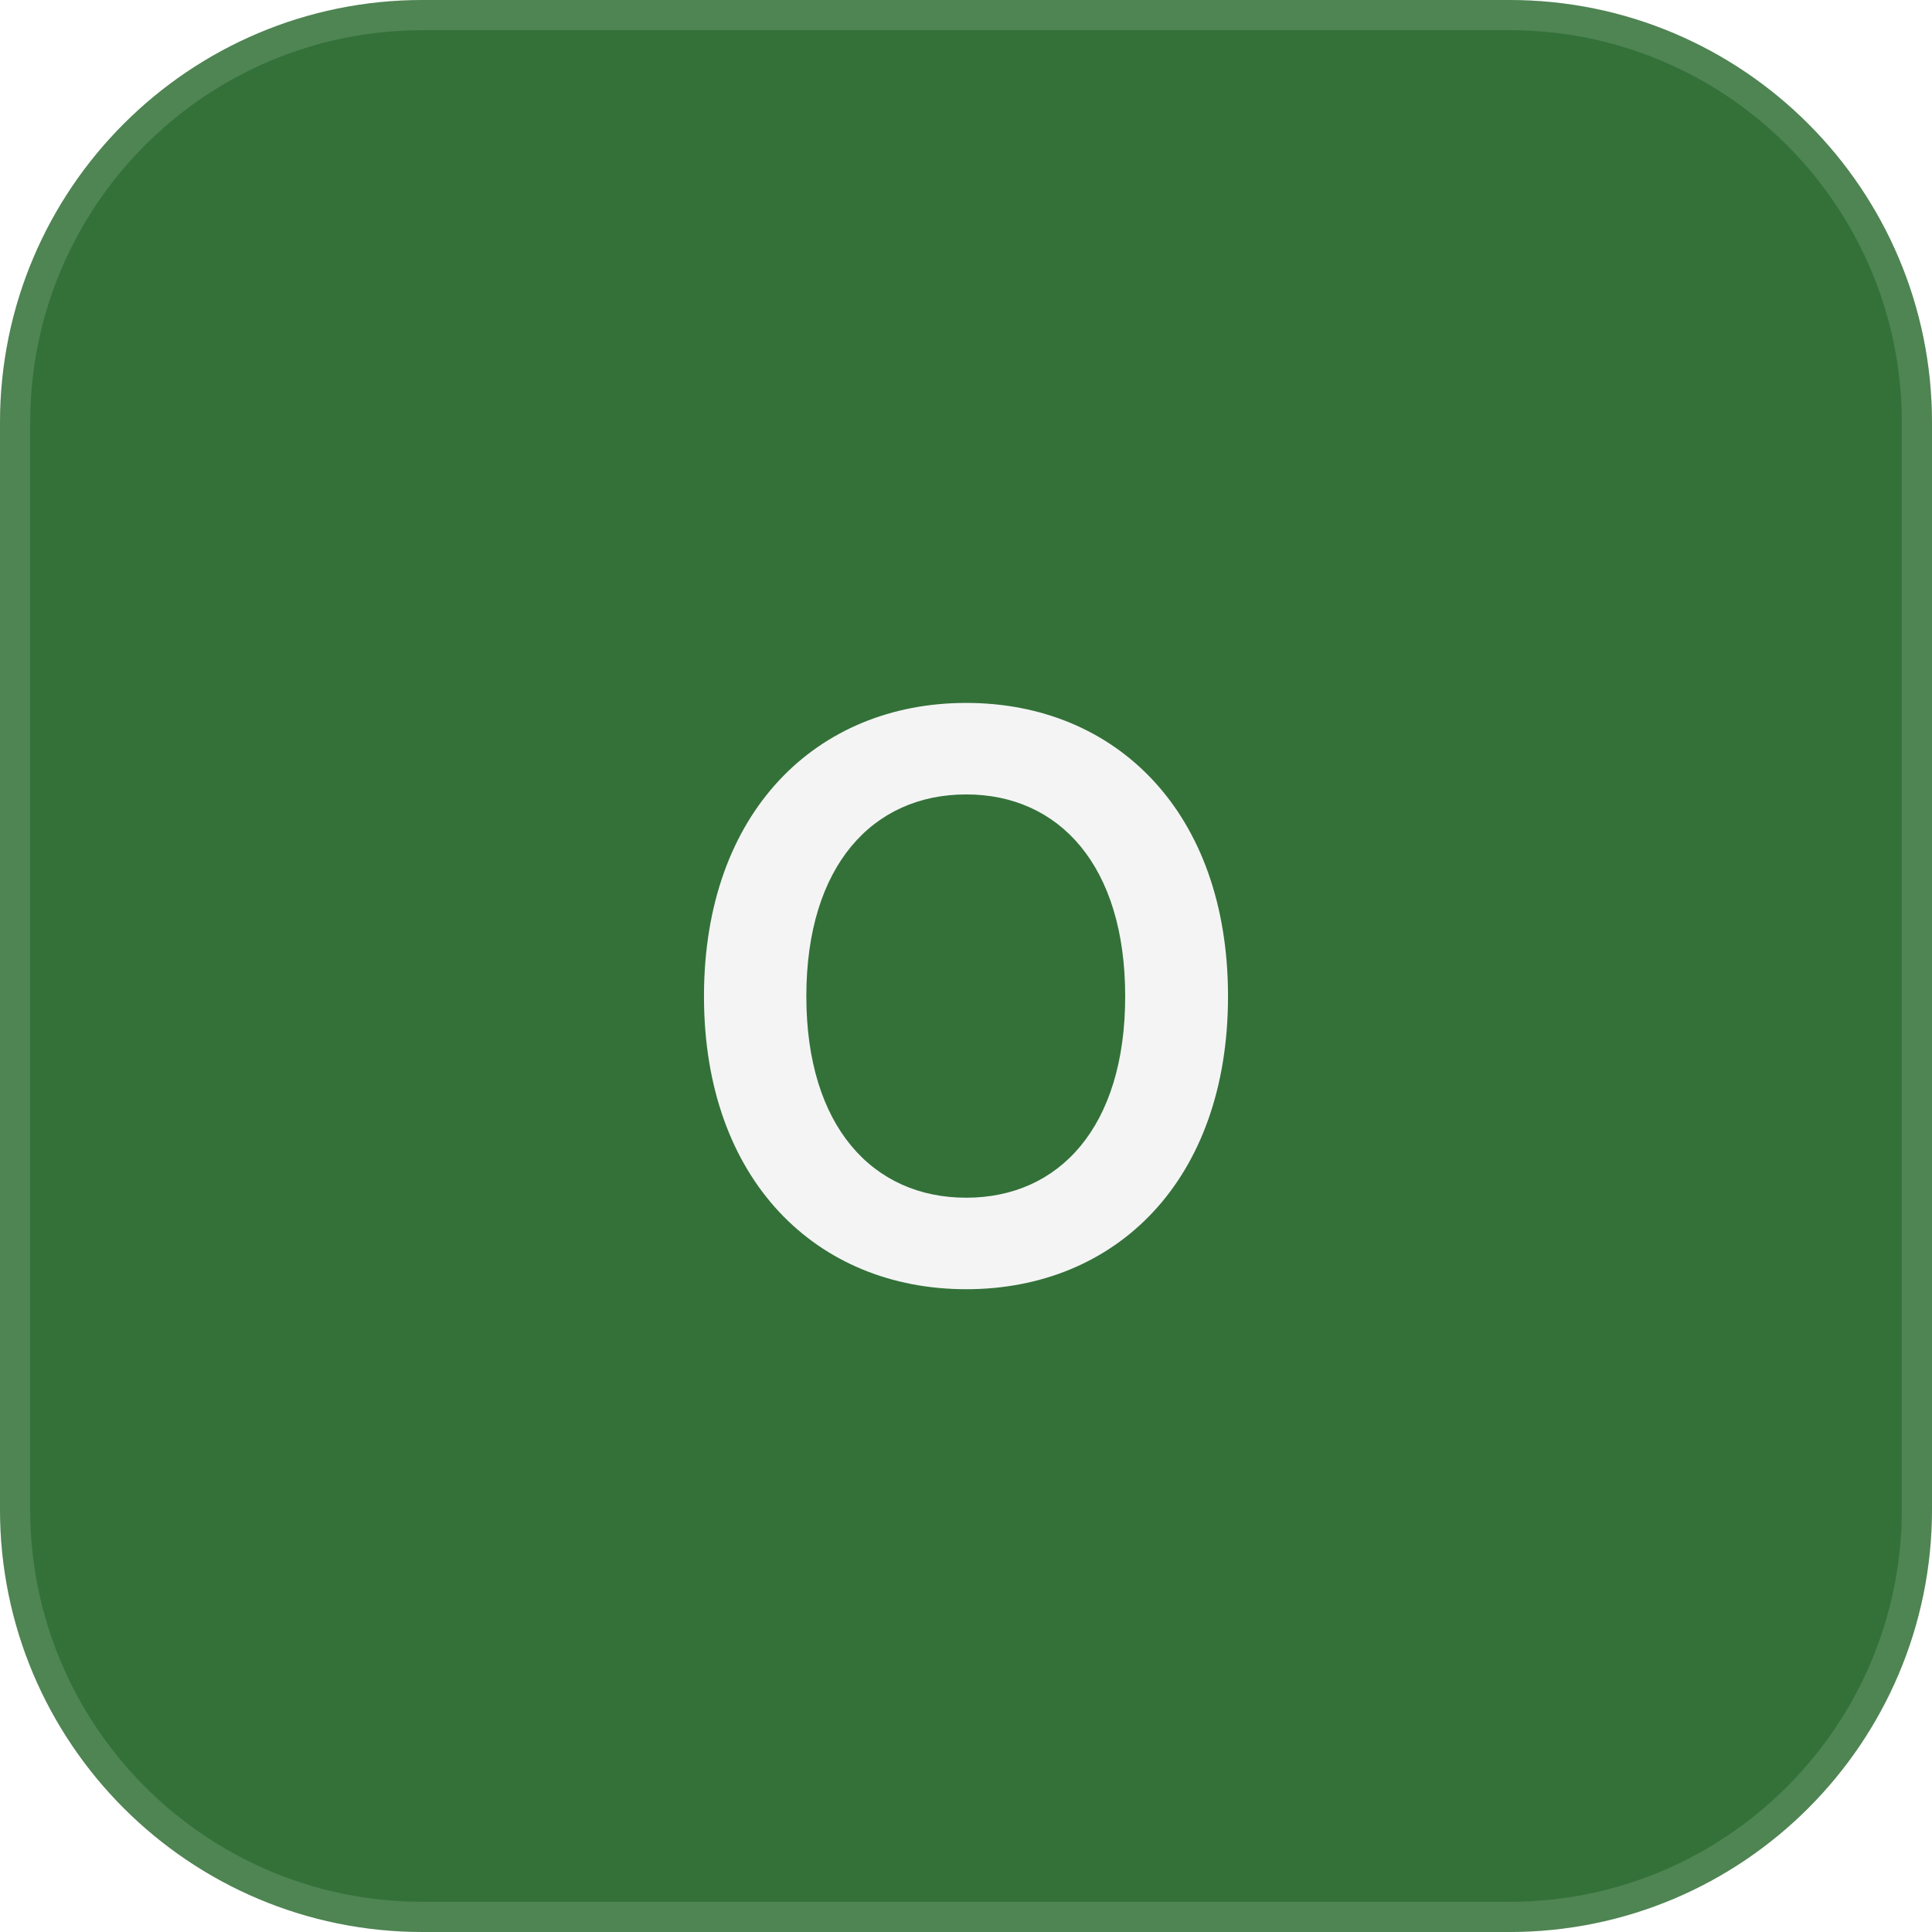
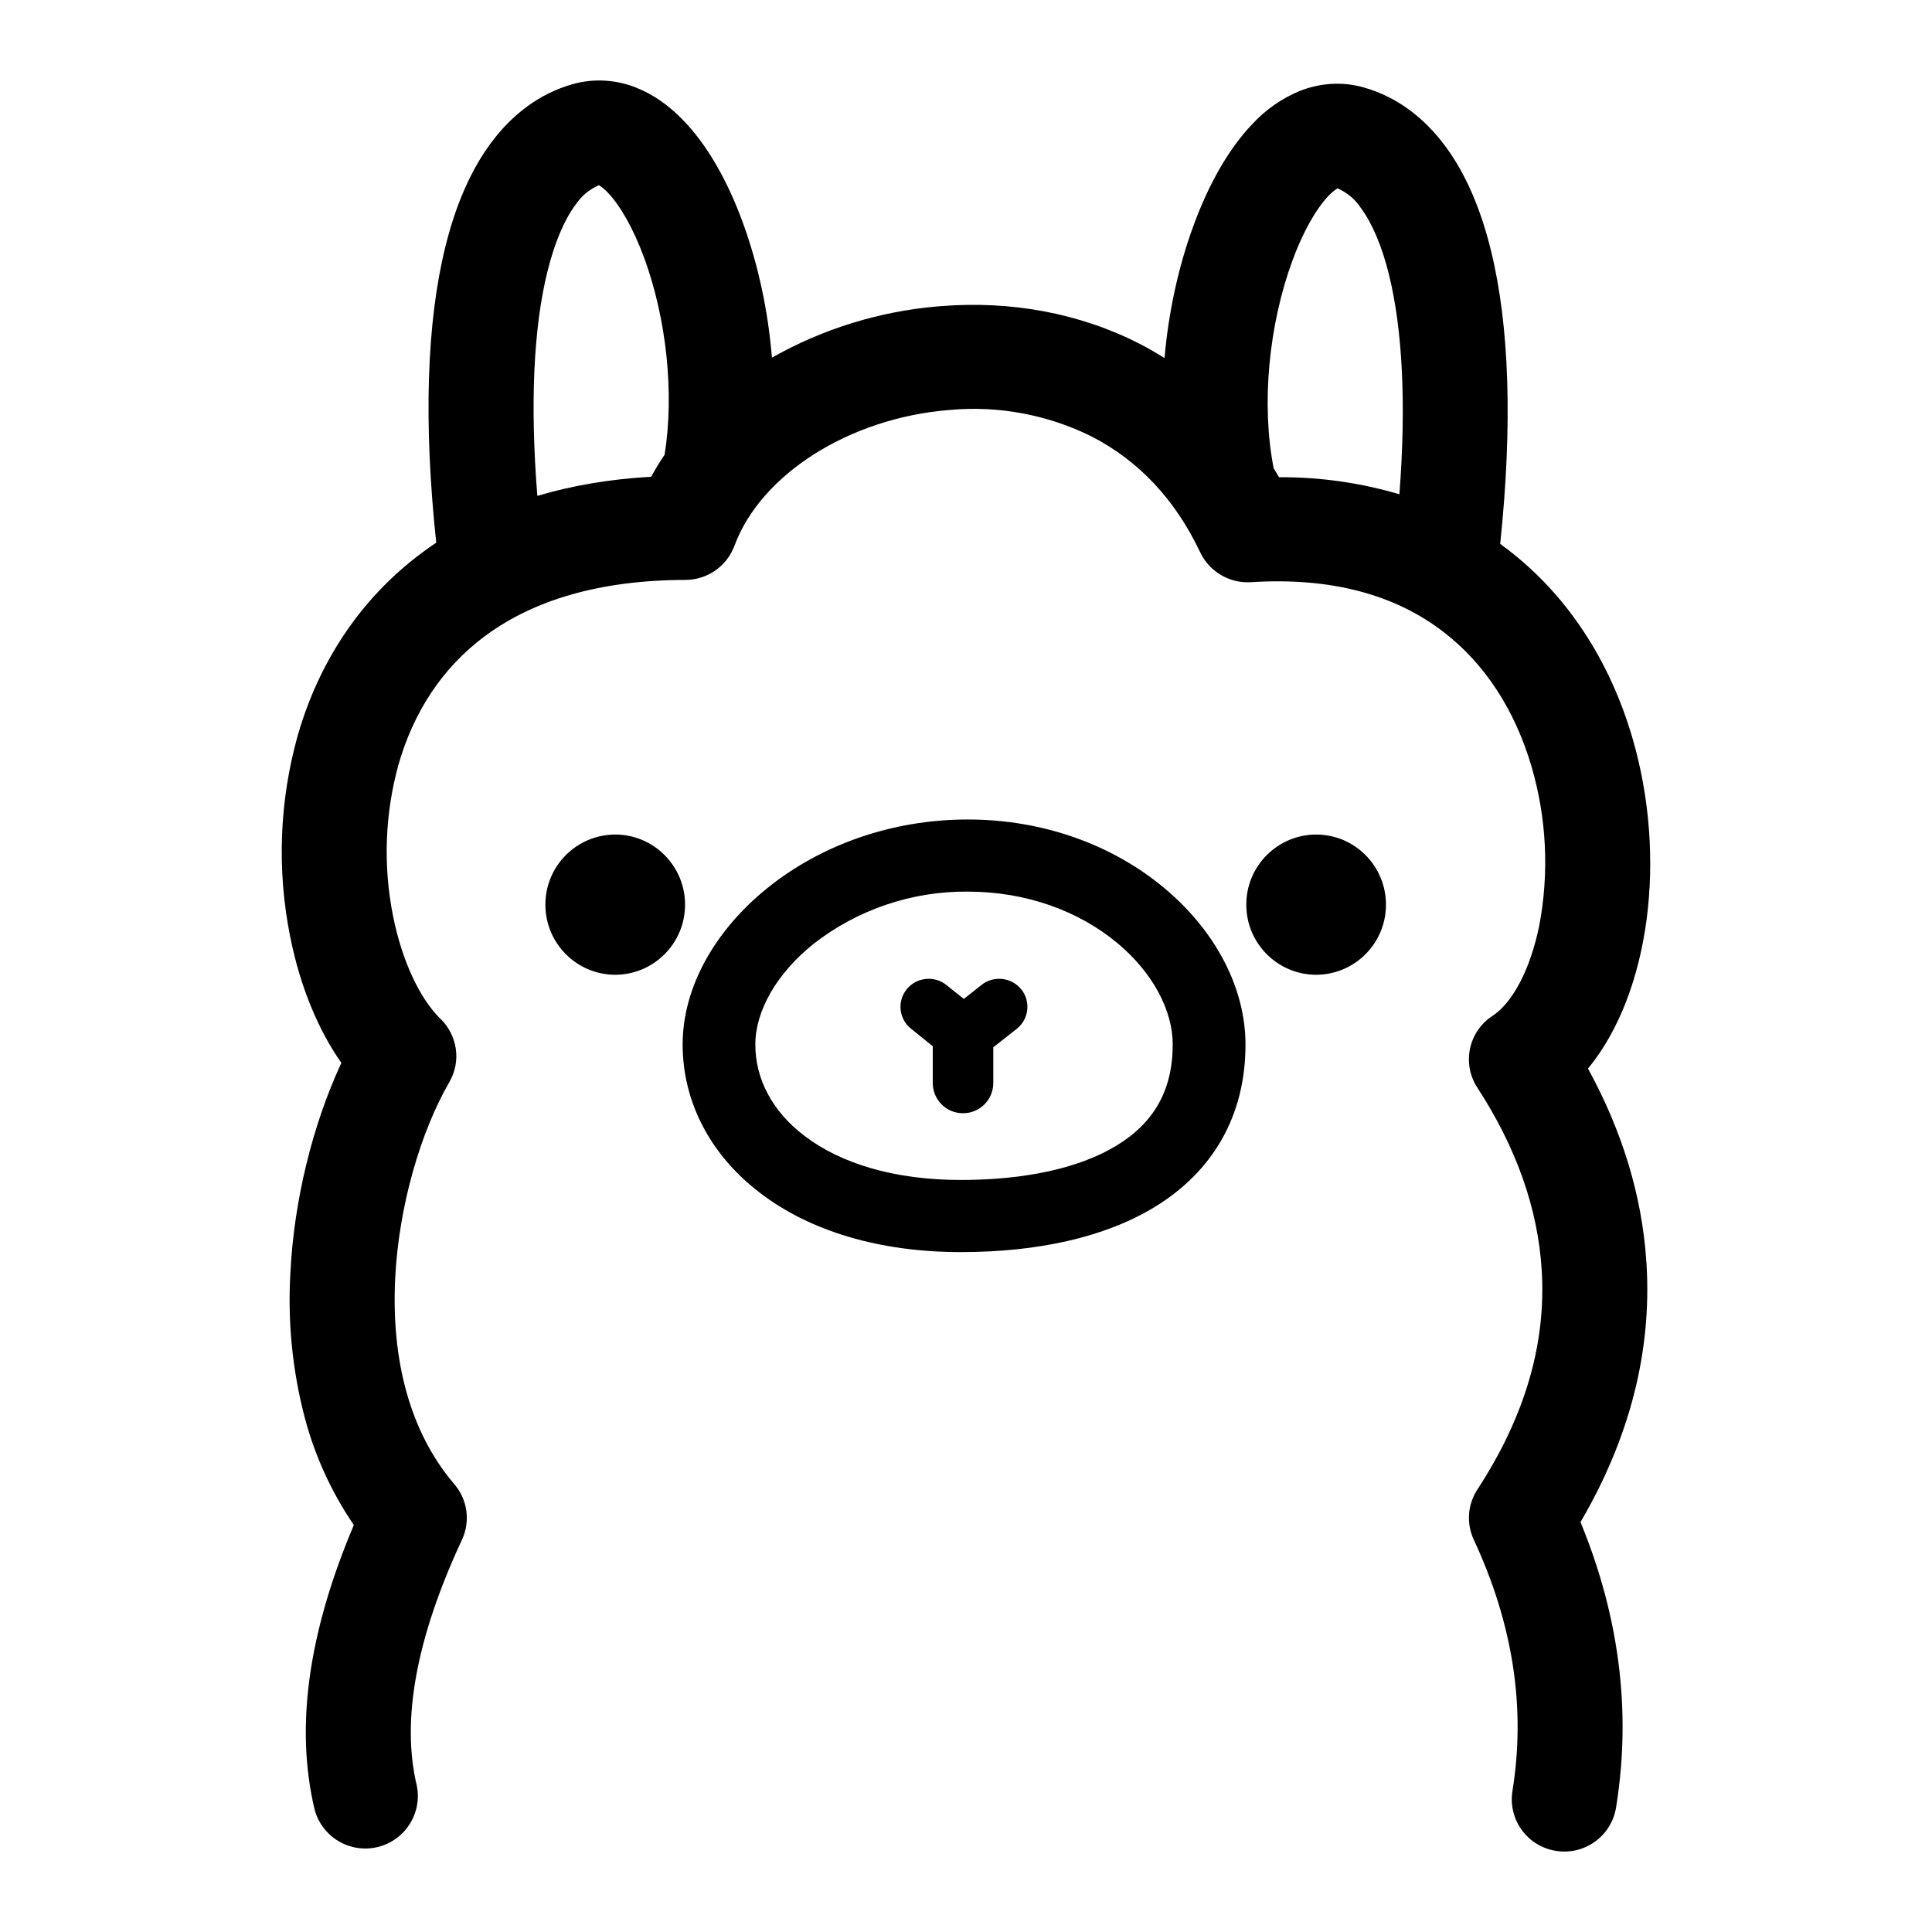
- <svg xmlns="http://www.w3.org/2000/svg" width="64" height="64" viewBox="0 0 64 64">
-   <rect width="64" height="64" rx="14" fill="hsl(125 38% 32%)" />
-   <rect x="0.5" y="0.5" width="63" height="63" rx="13.5" fill="none" stroke="rgba(255,255,255,.14)" />
-   <text x="32" y="33" text-anchor="middle" dominant-baseline="central" font-family="-apple-system,'Segoe UI',system-ui,'PingFang SC','Microsoft YaHei',sans-serif" font-size="26" font-weight="600" fill="#f4f4f5">O</text>
+ <svg xmlns="http://www.w3.org/2000/svg" fill="currentColor" fill-rule="evenodd" height="1em" style="flex:none;line-height:1" viewBox="0 0 24 24" width="1em">
+   <path d="M7.905 1.09c.216.085.411.225.588.41.295.306.544.744.734 1.263.191.522.315 1.1.362 1.68a5.054 5.054 0 012.049-.636l.051-.004c.87-.07 1.73.087 2.48.474.101.053.2.11.297.17.05-.569.172-1.134.36-1.644.19-.52.439-.957.733-1.264a1.67 1.67 0 01.589-.41c.257-.1.53-.118.796-.042.401.114.745.368 1.016.737.248.337.434.769.561 1.287.23.934.27 2.163.115 3.645l.053.04.026.019c.757.576 1.284 1.397 1.563 2.35.435 1.487.216 3.155-.534 4.088l-.018.021.002.003c.417.762.67 1.567.724 2.4l.002.03c.064 1.065-.2 2.137-.814 3.19l-.007.01.01.024c.472 1.157.62 2.322.438 3.486l-.006.039a.651.651 0 01-.747.536.648.648 0 01-.54-.742c.167-1.033.01-2.069-.48-3.123a.643.643 0 01.04-.617l.004-.006c.604-.924.854-1.83.8-2.72-.046-.779-.325-1.544-.8-2.273a.644.644 0 01.18-.886l.009-.006c.243-.159.467-.565.58-1.12a4.229 4.229 0 00-.095-1.974c-.205-.7-.58-1.284-1.105-1.683-.595-.454-1.383-.673-2.38-.61a.653.653 0 01-.632-.371c-.314-.665-.772-1.141-1.343-1.436a3.288 3.288 0 00-1.772-.332c-1.245.099-2.343.801-2.67 1.686a.652.652 0 01-.61.425c-1.067.002-1.893.252-2.497.703-.522.39-.878.935-1.066 1.588a4.07 4.07 0 00-.068 1.886c.112.558.331 1.02.582 1.269l.008.007c.212.207.257.53.109.785-.36.622-.629 1.549-.673 2.44-.05 1.018.186 1.902.719 2.536l.016.019a.643.643 0 01.095.69c-.576 1.236-.753 2.252-.562 3.052a.652.652 0 01-1.269.298c-.243-1.018-.078-2.184.473-3.498l.014-.035-.008-.012a4.339 4.339 0 01-.598-1.309l-.005-.019a5.764 5.764 0 01-.177-1.785c.044-.91.278-1.842.622-2.59l.012-.026-.002-.002c-.293-.418-.51-.953-.63-1.545l-.005-.024a5.352 5.352 0 01.093-2.49c.262-.915.777-1.701 1.536-2.269.06-.045.123-.09.186-.132-.159-1.493-.119-2.73.112-3.67.127-.518.314-.95.562-1.287.27-.368.614-.622 1.015-.737.266-.076.54-.059.797.042zm4.116 9.09c.936 0 1.8.313 2.446.855.63.527 1.005 1.235 1.005 1.94 0 .888-.406 1.58-1.133 2.022-.62.375-1.451.557-2.403.557-1.009 0-1.871-.259-2.493-.734-.617-.47-.963-1.13-.963-1.845 0-.707.398-1.417 1.056-1.946.668-.537 1.55-.849 2.485-.849zm0 .896a3.07 3.07 0 00-1.916.65c-.461.37-.722.835-.722 1.25 0 .428.21.829.61 1.134.455.347 1.124.548 1.943.548.799 0 1.473-.147 1.932-.426.463-.28.7-.686.7-1.257 0-.423-.246-.89-.683-1.256-.484-.405-1.14-.643-1.864-.643zm.662 1.21l.004.004c.12.151.095.37-.056.49l-.292.23v.446a.375.375 0 01-.376.373.375.375 0 01-.376-.373v-.46l-.271-.218a.347.347 0 01-.052-.49.353.353 0 01.494-.051l.215.172.22-.174a.353.353 0 01.49.051zm-5.04-1.919c.478 0 .867.39.867.871a.87.87 0 01-.868.871.87.87 0 01-.867-.87.87.87 0 01.867-.872zm8.706 0c.48 0 .868.39.868.871a.87.87 0 01-.868.871.87.87 0 01-.867-.87.87.87 0 01.867-.872zM7.44 2.3l-.003.002a.659.659 0 00-.285.238l-.005.006c-.138.189-.258.467-.348.832-.17.692-.216 1.631-.124 2.782.43-.128.899-.208 1.404-.237l.01-.001.019-.034c.046-.082.095-.161.148-.239.123-.771.022-1.692-.253-2.444-.134-.364-.297-.65-.453-.813a.628.628 0 00-.107-.09L7.44 2.3zm9.174.04l-.002.001a.628.628 0 00-.107.09c-.156.163-.32.45-.453.814-.29.794-.387 1.776-.23 2.572l.058.097.008.014h.03a5.184 5.184 0 011.466.212c.086-1.124.038-2.043-.128-2.722-.09-.365-.21-.643-.349-.832l-.004-.006a.659.659 0 00-.285-.239h-.004z" />
</svg>
